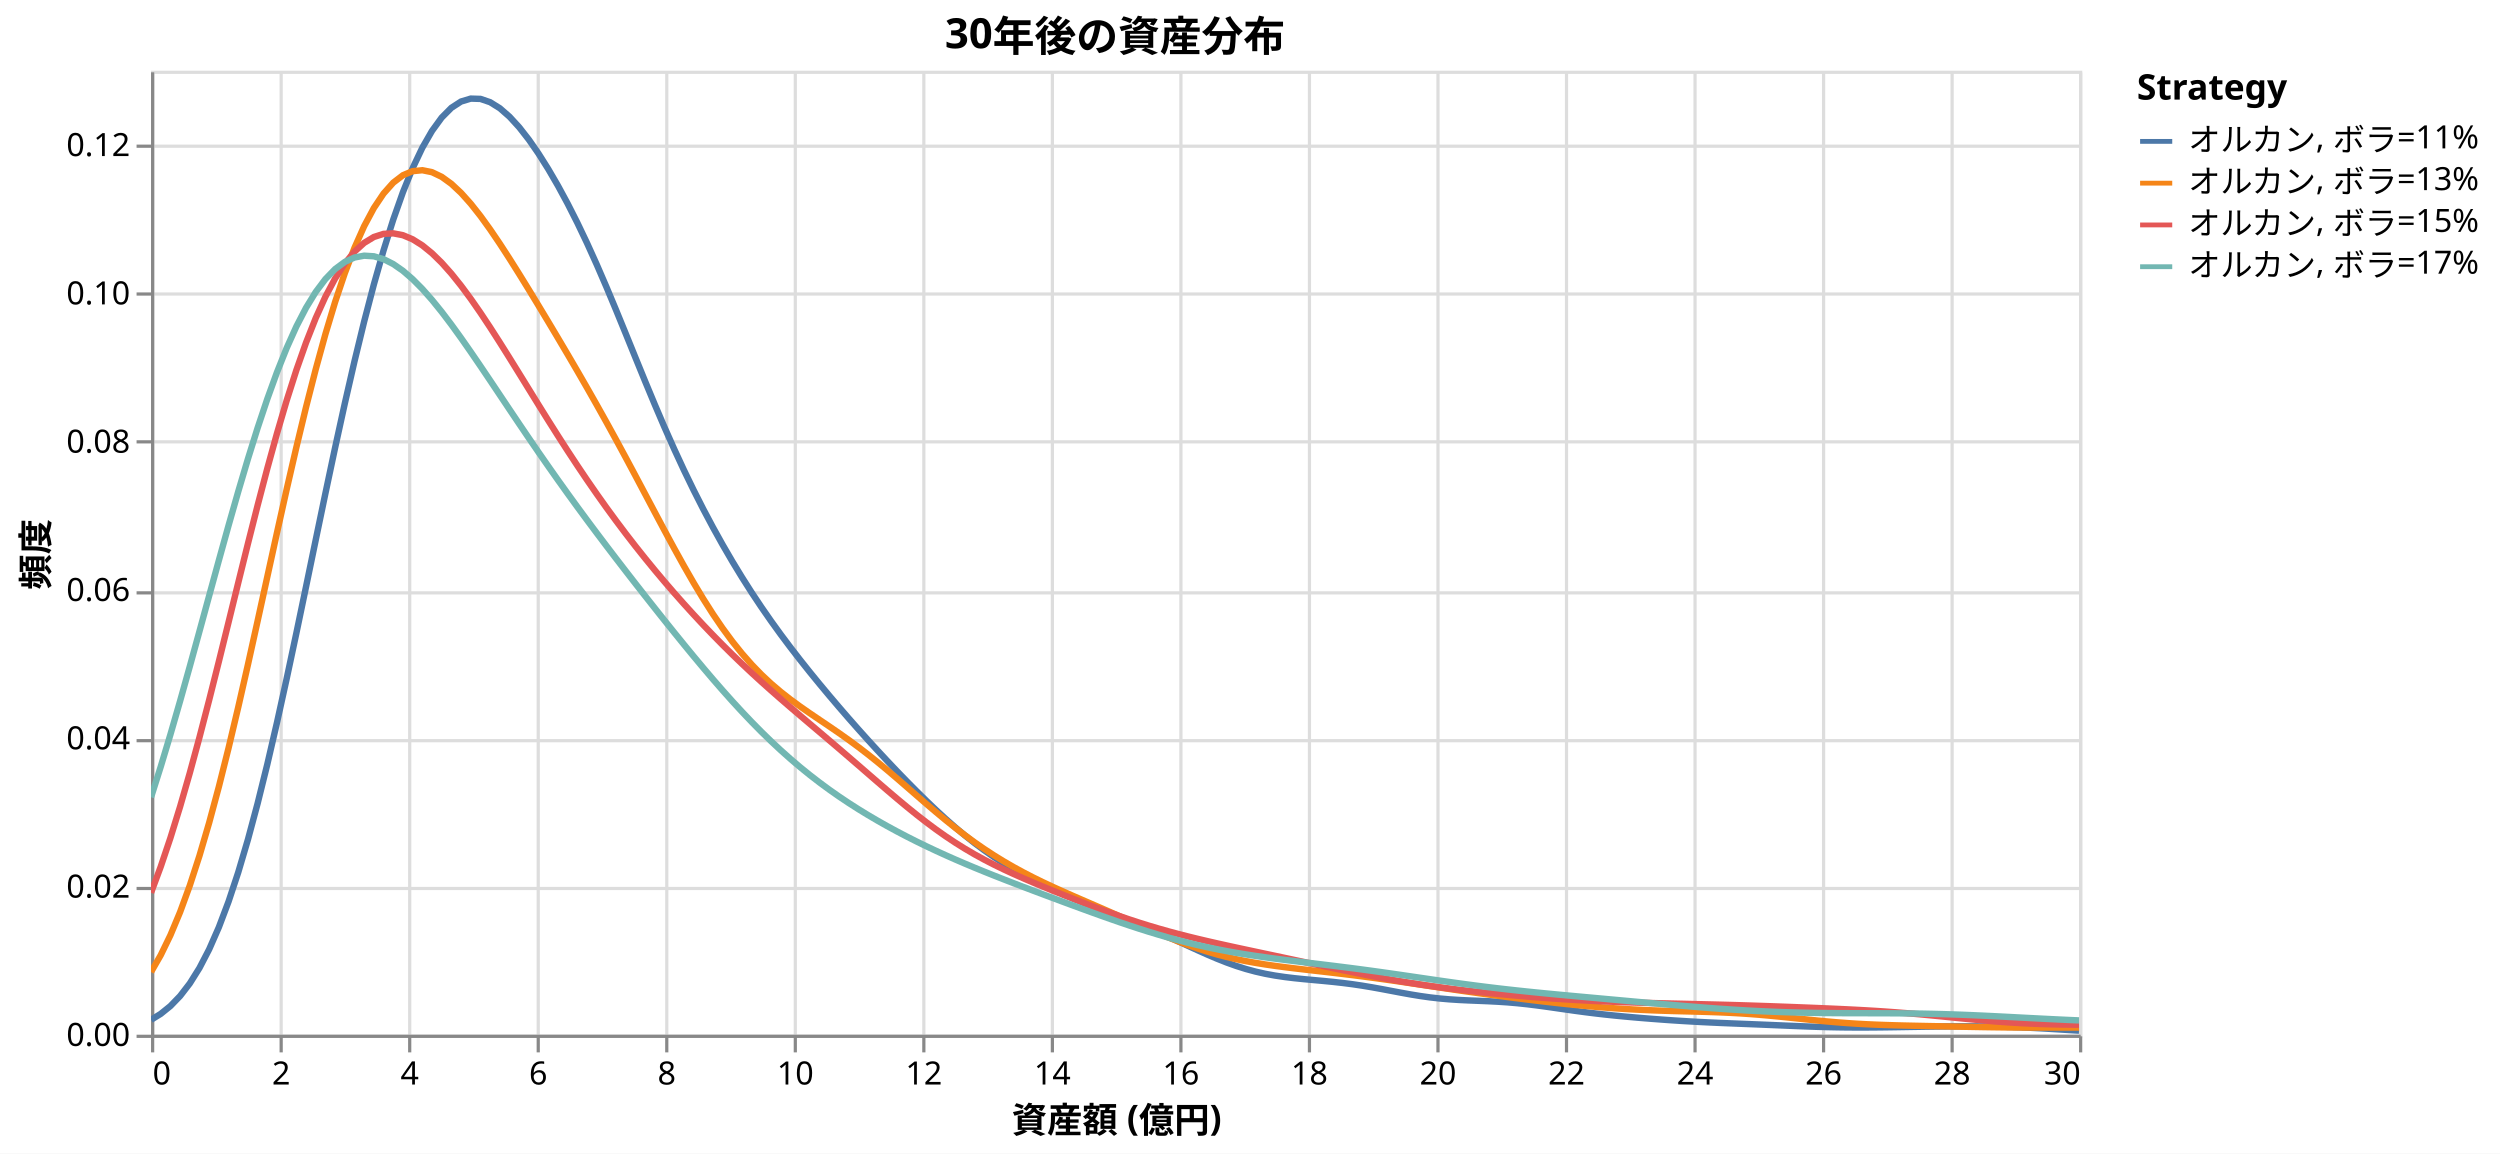
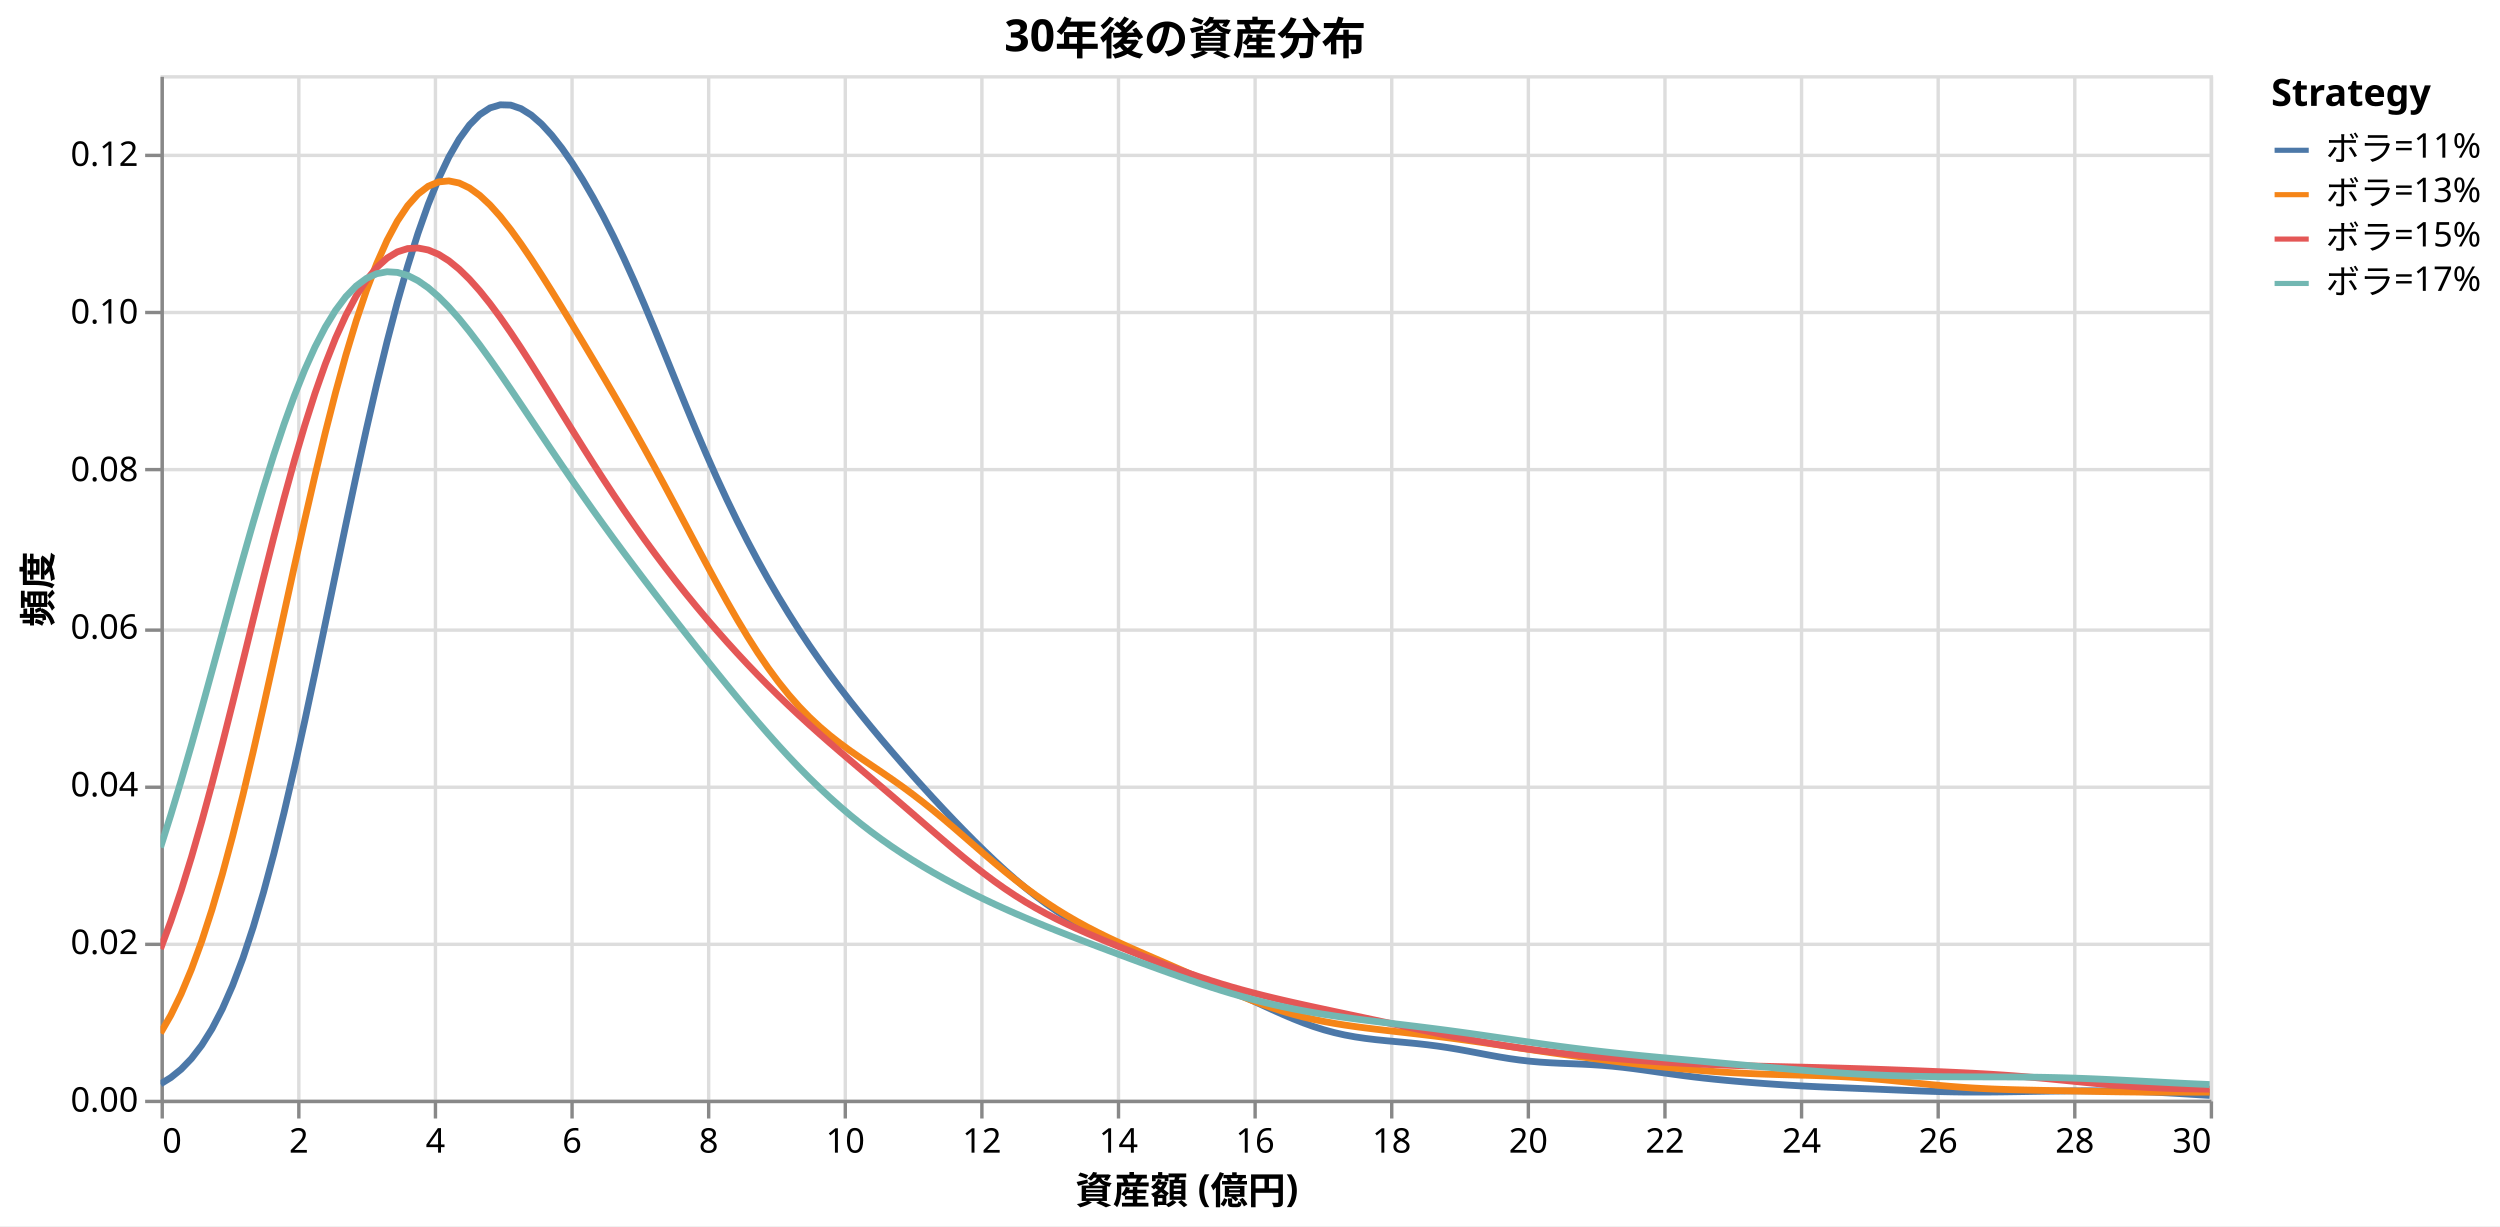
- <svg xmlns="http://www.w3.org/2000/svg" version="1.1" class="marks" width="778" height="359" viewBox="0 0 778 359">
-   <rect width="778" height="359" fill="white" />
+ <svg xmlns="http://www.w3.org/2000/svg" version="1.1" class="marks" width="732" height="359" viewBox="0 0 732 359">
+   <rect width="732" height="359" fill="white" />
  <g fill="none" stroke-miterlimit="10" transform="translate(47,22)">
    <g class="mark-group role-frame root" role="graphics-object" aria-roledescription="group mark container">
      <g transform="translate(0,0)">
        <path class="background" aria-hidden="true" d="M0.5,0.5h600v300h-600Z" stroke="#ddd" />
        <g>
          <g class="mark-group role-axis" aria-hidden="true">
            <g transform="translate(0.5,300.5)">
              <path class="background" aria-hidden="true" d="M0,0h0v0h0Z" pointer-events="none" />
              <g>
                <g class="mark-rule role-axis-grid" pointer-events="none">
                  <line transform="translate(0,-300)" x2="0" y2="300" stroke="#ddd" stroke-width="1" opacity="1" />
                  <line transform="translate(40,-300)" x2="0" y2="300" stroke="#ddd" stroke-width="1" opacity="1" />
                  <line transform="translate(80,-300)" x2="0" y2="300" stroke="#ddd" stroke-width="1" opacity="1" />
                  <line transform="translate(120,-300)" x2="0" y2="300" stroke="#ddd" stroke-width="1" opacity="1" />
                  <line transform="translate(160,-300)" x2="0" y2="300" stroke="#ddd" stroke-width="1" opacity="1" />
                  <line transform="translate(200,-300)" x2="0" y2="300" stroke="#ddd" stroke-width="1" opacity="1" />
                  <line transform="translate(240,-300)" x2="0" y2="300" stroke="#ddd" stroke-width="1" opacity="1" />
                  <line transform="translate(280,-300)" x2="0" y2="300" stroke="#ddd" stroke-width="1" opacity="1" />
                  <line transform="translate(320,-300)" x2="0" y2="300" stroke="#ddd" stroke-width="1" opacity="1" />
                  <line transform="translate(360,-300)" x2="0" y2="300" stroke="#ddd" stroke-width="1" opacity="1" />
                  <line transform="translate(400,-300)" x2="0" y2="300" stroke="#ddd" stroke-width="1" opacity="1" />
                  <line transform="translate(440,-300)" x2="0" y2="300" stroke="#ddd" stroke-width="1" opacity="1" />
                  <line transform="translate(480,-300)" x2="0" y2="300" stroke="#ddd" stroke-width="1" opacity="1" />
                  <line transform="translate(520,-300)" x2="0" y2="300" stroke="#ddd" stroke-width="1" opacity="1" />
                  <line transform="translate(560,-300)" x2="0" y2="300" stroke="#ddd" stroke-width="1" opacity="1" />
                  <line transform="translate(600,-300)" x2="0" y2="300" stroke="#ddd" stroke-width="1" opacity="1" />
                </g>
              </g>
              <path class="foreground" aria-hidden="true" d="" pointer-events="none" display="none" />
            </g>
          </g>
          <g class="mark-group role-axis" aria-hidden="true">
            <g transform="translate(0.5,0.5)">
              <path class="background" aria-hidden="true" d="M0,0h0v0h0Z" pointer-events="none" />
              <g>
                <g class="mark-rule role-axis-grid" pointer-events="none">
                  <line transform="translate(0,300)" x2="600" y2="0" stroke="#ddd" stroke-width="1" opacity="1" />
                  <line transform="translate(0,254)" x2="600" y2="0" stroke="#ddd" stroke-width="1" opacity="1" />
                  <line transform="translate(0,208)" x2="600" y2="0" stroke="#ddd" stroke-width="1" opacity="1" />
                  <line transform="translate(0,162)" x2="600" y2="0" stroke="#ddd" stroke-width="1" opacity="1" />
                  <line transform="translate(0,115)" x2="600" y2="0" stroke="#ddd" stroke-width="1" opacity="1" />
                  <line transform="translate(0,69)" x2="600" y2="0" stroke="#ddd" stroke-width="1" opacity="1" />
                  <line transform="translate(0,23)" x2="600" y2="0" stroke="#ddd" stroke-width="1" opacity="1" />
                </g>
              </g>
              <path class="foreground" aria-hidden="true" d="" pointer-events="none" display="none" />
            </g>
          </g>
          <g class="mark-group role-axis" role="graphics-symbol" aria-roledescription="axis" aria-label="X-axis titled '資産額 (億円)' for a linear scale with values from 0 to 30">
            <g transform="translate(0.5,300.5)">
              <path class="background" aria-hidden="true" d="M0,0h0v0h0Z" pointer-events="none" />
              <g>
                <g class="mark-rule role-axis-tick" pointer-events="none">
                  <line transform="translate(0,0)" x2="0" y2="5" stroke="#888" stroke-width="1" opacity="1" />
                  <line transform="translate(40,0)" x2="0" y2="5" stroke="#888" stroke-width="1" opacity="1" />
                  <line transform="translate(80,0)" x2="0" y2="5" stroke="#888" stroke-width="1" opacity="1" />
                  <line transform="translate(120,0)" x2="0" y2="5" stroke="#888" stroke-width="1" opacity="1" />
                  <line transform="translate(160,0)" x2="0" y2="5" stroke="#888" stroke-width="1" opacity="1" />
                  <line transform="translate(200,0)" x2="0" y2="5" stroke="#888" stroke-width="1" opacity="1" />
                  <line transform="translate(240,0)" x2="0" y2="5" stroke="#888" stroke-width="1" opacity="1" />
                  <line transform="translate(280,0)" x2="0" y2="5" stroke="#888" stroke-width="1" opacity="1" />
                  <line transform="translate(320,0)" x2="0" y2="5" stroke="#888" stroke-width="1" opacity="1" />
                  <line transform="translate(360,0)" x2="0" y2="5" stroke="#888" stroke-width="1" opacity="1" />
                  <line transform="translate(400,0)" x2="0" y2="5" stroke="#888" stroke-width="1" opacity="1" />
                  <line transform="translate(440,0)" x2="0" y2="5" stroke="#888" stroke-width="1" opacity="1" />
                  <line transform="translate(480,0)" x2="0" y2="5" stroke="#888" stroke-width="1" opacity="1" />
                  <line transform="translate(520,0)" x2="0" y2="5" stroke="#888" stroke-width="1" opacity="1" />
                  <line transform="translate(560,0)" x2="0" y2="5" stroke="#888" stroke-width="1" opacity="1" />
                  <line transform="translate(600,0)" x2="0" y2="5" stroke="#888" stroke-width="1" opacity="1" />
                </g>
                <g class="mark-text role-axis-label" pointer-events="none">
                  <text text-anchor="start" transform="translate(0,15)" font-family="sans-serif" font-size="10px" fill="#000" opacity="1">0</text>
                  <text text-anchor="middle" transform="translate(40,15)" font-family="sans-serif" font-size="10px" fill="#000" opacity="1">2</text>
                  <text text-anchor="middle" transform="translate(80,15)" font-family="sans-serif" font-size="10px" fill="#000" opacity="1">4</text>
                  <text text-anchor="middle" transform="translate(120,15)" font-family="sans-serif" font-size="10px" fill="#000" opacity="1">6</text>
                  <text text-anchor="middle" transform="translate(160,15)" font-family="sans-serif" font-size="10px" fill="#000" opacity="1">8</text>
                  <text text-anchor="middle" transform="translate(200,15)" font-family="sans-serif" font-size="10px" fill="#000" opacity="1">10</text>
                  <text text-anchor="middle" transform="translate(240,15)" font-family="sans-serif" font-size="10px" fill="#000" opacity="1">12</text>
                  <text text-anchor="middle" transform="translate(280,15)" font-family="sans-serif" font-size="10px" fill="#000" opacity="1">14</text>
                  <text text-anchor="middle" transform="translate(320,15)" font-family="sans-serif" font-size="10px" fill="#000" opacity="1">16</text>
                  <text text-anchor="middle" transform="translate(360,15)" font-family="sans-serif" font-size="10px" fill="#000" opacity="1">18</text>
                  <text text-anchor="middle" transform="translate(400,15)" font-family="sans-serif" font-size="10px" fill="#000" opacity="1">20</text>
                  <text text-anchor="middle" transform="translate(440,15)" font-family="sans-serif" font-size="10px" fill="#000" opacity="1">22</text>
                  <text text-anchor="middle" transform="translate(480,15)" font-family="sans-serif" font-size="10px" fill="#000" opacity="1">24</text>
                  <text text-anchor="middle" transform="translate(520,15)" font-family="sans-serif" font-size="10px" fill="#000" opacity="1">26</text>
                  <text text-anchor="middle" transform="translate(560,15)" font-family="sans-serif" font-size="10px" fill="#000" opacity="1">28</text>
                  <text text-anchor="end" transform="translate(600,15)" font-family="sans-serif" font-size="10px" fill="#000" opacity="1">30</text>
                </g>
                <g class="mark-rule role-axis-domain" pointer-events="none">
                  <line transform="translate(0,0)" x2="600" y2="0" stroke="#888" stroke-width="1" opacity="1" />
                </g>
                <g class="mark-text role-axis-title" pointer-events="none">
                  <text text-anchor="middle" transform="translate(300,30)" font-family="sans-serif" font-size="11px" font-weight="bold" fill="#000" opacity="1">資産額 (億円)</text>
                </g>
              </g>
              <path class="foreground" aria-hidden="true" d="" pointer-events="none" display="none" />
            </g>
          </g>
          <g class="mark-group role-axis" role="graphics-symbol" aria-roledescription="axis" aria-label="Y-axis titled '頻度' for a linear scale with values from 0.00 to 0.13">
            <g transform="translate(0.5,0.5)">
              <path class="background" aria-hidden="true" d="M0,0h0v0h0Z" pointer-events="none" />
              <g>
                <g class="mark-rule role-axis-tick" pointer-events="none">
                  <line transform="translate(0,300)" x2="-5" y2="0" stroke="#888" stroke-width="1" opacity="1" />
                  <line transform="translate(0,254)" x2="-5" y2="0" stroke="#888" stroke-width="1" opacity="1" />
                  <line transform="translate(0,208)" x2="-5" y2="0" stroke="#888" stroke-width="1" opacity="1" />
                  <line transform="translate(0,162)" x2="-5" y2="0" stroke="#888" stroke-width="1" opacity="1" />
                  <line transform="translate(0,115)" x2="-5" y2="0" stroke="#888" stroke-width="1" opacity="1" />
                  <line transform="translate(0,69)" x2="-5" y2="0" stroke="#888" stroke-width="1" opacity="1" />
                  <line transform="translate(0,23)" x2="-5" y2="0" stroke="#888" stroke-width="1" opacity="1" />
                </g>
                <g class="mark-text role-axis-label" pointer-events="none">
                  <text text-anchor="end" transform="translate(-7,303)" font-family="sans-serif" font-size="10px" fill="#000" opacity="1">0.00</text>
                  <text text-anchor="end" transform="translate(-7,256.8462)" font-family="sans-serif" font-size="10px" fill="#000" opacity="1">0.02</text>
                  <text text-anchor="end" transform="translate(-7,210.6923)" font-family="sans-serif" font-size="10px" fill="#000" opacity="1">0.04</text>
                  <text text-anchor="end" transform="translate(-7,164.5385)" font-family="sans-serif" font-size="10px" fill="#000" opacity="1">0.06</text>
                  <text text-anchor="end" transform="translate(-7,118.3846)" font-family="sans-serif" font-size="10px" fill="#000" opacity="1">0.08</text>
                  <text text-anchor="end" transform="translate(-7,72.23077)" font-family="sans-serif" font-size="10px" fill="#000" opacity="1">0.10</text>
                  <text text-anchor="end" transform="translate(-7,26.07692)" font-family="sans-serif" font-size="10px" fill="#000" opacity="1">0.12</text>
                </g>
                <g class="mark-rule role-axis-domain" pointer-events="none">
                  <line transform="translate(0,300)" x2="0" y2="-300" stroke="#888" stroke-width="1" opacity="1" />
                </g>
                <g class="mark-text role-axis-title" pointer-events="none">
                  <text text-anchor="middle" transform="translate(-30.46289,150) rotate(-90) translate(0,-2)" font-family="sans-serif" font-size="11px" font-weight="bold" fill="#000" opacity="1">頻度</text>
                </g>
              </g>
              <path class="foreground" aria-hidden="true" d="" pointer-events="none" display="none" />
            </g>
          </g>
          <g class="mark-group role-scope pathgroup" role="graphics-object" aria-roledescription="group mark container">
            <g transform="translate(0,0)">
              <path class="background" aria-hidden="true" d="M0,0h600v300h-600Z" />
              <g>
                <g class="mark-line role-mark marks" clip-path="url(#clip206)" role="graphics-object" aria-roledescription="line mark container">
-                   <path aria-label="資産額 (億円): 0; 頻度: 0.00200344396214; Strategy: オルカン, ボラ=11%" role="graphics-symbol" aria-roledescription="line mark" d="M0,295.377L3.015,293.517L6.03,291.083L9.045,287.965L12.06,284.051L15.075,279.237L18.09,273.43L21.106,266.559L24.121,258.58L27.136,249.48L30.151,239.282L33.166,228.046L36.181,215.864L39.196,202.864L42.211,189.197L45.226,175.037L48.241,160.573L51.256,146.002L54.271,131.518L57.286,117.313L60.302,103.564L63.317,90.426L66.332,78.037L69.347,66.505L72.362,55.916L75.377,46.334L78.392,37.801L81.407,30.347L84.422,23.99L87.437,18.74L90.452,14.596L93.467,11.554L96.482,9.595L99.497,8.686L102.513,8.778L105.528,9.805L108.543,11.683L111.558,14.317L114.573,17.61L117.588,21.471L120.603,25.822L123.618,30.608L126.633,35.795L129.648,41.366L132.663,47.316L135.678,53.636L138.693,60.305L141.709,67.282L144.724,74.501L147.739,81.874L150.754,89.304L153.769,96.689L156.784,103.939L159.799,110.983L162.814,117.772L165.829,124.28L168.844,130.503L171.859,136.446L174.874,142.121L177.889,147.544L180.905,152.727L183.92,157.681L186.935,162.417L189.95,166.949L192.965,171.29L195.98,175.462L198.995,179.483L202.01,183.377L205.025,187.162L208.04,190.857L211.055,194.474L214.07,198.021L217.085,201.505L220.101,204.926L223.116,208.288L226.131,211.588L229.146,214.828L232.161,218.006L235.176,221.119L238.191,224.162L241.206,227.129L244.221,230.007L247.236,232.784L250.251,235.446L253.266,237.978L256.281,240.37L259.296,242.615L262.312,244.712L265.327,246.666L268.342,248.486L271.357,250.186L274.372,251.78L277.387,253.285L280.402,254.712L283.417,256.072L286.432,257.375L289.447,258.628L292.462,259.84L295.477,261.021L298.492,262.183L301.508,263.341L304.523,264.51L307.538,265.706L310.553,266.942L313.568,268.224L316.583,269.552L319.598,270.918L322.613,272.304L325.628,273.686L328.643,275.035L331.658,276.32L334.673,277.515L337.688,278.595L340.704,279.546L343.719,280.36L346.734,281.039L349.749,281.594L352.764,282.043L355.779,282.408L358.794,282.715L361.809,282.993L364.824,283.268L367.839,283.563L370.854,283.899L373.869,284.287L376.884,284.734L379.899,285.236L382.915,285.782L385.93,286.352L388.945,286.922L391.96,287.466L394.975,287.96L397.99,288.384L401.005,288.728L404.02,288.992L407.035,289.187L410.05,289.332L413.065,289.453L416.08,289.578L419.095,289.731L422.111,289.931L425.126,290.19L428.141,290.507L431.156,290.877L434.171,291.285L437.186,291.716L440.201,292.152L443.216,292.577L446.231,292.982L449.246,293.358L452.261,293.705L455.276,294.023L458.291,294.316L461.307,294.589L464.322,294.844L467.337,295.084L470.352,295.309L473.367,295.521L476.382,295.716L479.397,295.895L482.412,296.058L485.427,296.205L488.442,296.34L491.457,296.466L494.472,296.586L497.487,296.706L500.503,296.827L503.518,296.951L506.533,297.078L509.548,297.206L512.563,297.33L515.578,297.446L518.593,297.55L521.608,297.636L524.623,297.7L527.638,297.743L530.653,297.762L533.668,297.76L536.683,297.739L539.698,297.704L542.714,297.659L545.729,297.609L548.744,297.557L551.759,297.508L554.774,297.465L557.789,297.43L560.804,297.406L563.819,297.394L566.834,297.398L569.849,297.418L572.864,297.458L575.879,297.52L578.894,297.605L581.91,297.716L584.925,297.85L587.94,298.006L590.955,298.181L593.97,298.366L596.985,298.556L600,298.74" stroke="#4c78a8" stroke-width="2" />
+                   <path aria-label="資産額 (億円): 0; 頻度: 0.00200344396214; Strategy: ボラ=11%" role="graphics-symbol" aria-roledescription="line mark" d="M0,295.377L3.015,293.517L6.03,291.083L9.045,287.965L12.06,284.051L15.075,279.237L18.09,273.43L21.106,266.559L24.121,258.58L27.136,249.48L30.151,239.282L33.166,228.046L36.181,215.864L39.196,202.864L42.211,189.197L45.226,175.037L48.241,160.573L51.256,146.002L54.271,131.518L57.286,117.313L60.302,103.564L63.317,90.426L66.332,78.037L69.347,66.505L72.362,55.916L75.377,46.334L78.392,37.801L81.407,30.347L84.422,23.99L87.437,18.74L90.452,14.596L93.467,11.554L96.482,9.595L99.497,8.686L102.513,8.778L105.528,9.805L108.543,11.683L111.558,14.317L114.573,17.61L117.588,21.471L120.603,25.822L123.618,30.608L126.633,35.795L129.648,41.366L132.663,47.316L135.678,53.636L138.693,60.305L141.709,67.282L144.724,74.501L147.739,81.874L150.754,89.304L153.769,96.689L156.784,103.939L159.799,110.983L162.814,117.772L165.829,124.28L168.844,130.503L171.859,136.446L174.874,142.121L177.889,147.544L180.905,152.727L183.92,157.681L186.935,162.417L189.95,166.949L192.965,171.29L195.98,175.462L198.995,179.483L202.01,183.377L205.025,187.162L208.04,190.857L211.055,194.474L214.07,198.021L217.085,201.505L220.101,204.926L223.116,208.288L226.131,211.588L229.146,214.828L232.161,218.006L235.176,221.119L238.191,224.162L241.206,227.129L244.221,230.007L247.236,232.784L250.251,235.446L253.266,237.978L256.281,240.37L259.296,242.615L262.312,244.712L265.327,246.666L268.342,248.486L271.357,250.186L274.372,251.78L277.387,253.285L280.402,254.712L283.417,256.072L286.432,257.375L289.447,258.628L292.462,259.84L295.477,261.021L298.492,262.183L301.508,263.341L304.523,264.51L307.538,265.706L310.553,266.942L313.568,268.224L316.583,269.552L319.598,270.918L322.613,272.304L325.628,273.686L328.643,275.035L331.658,276.32L334.673,277.515L337.688,278.595L340.704,279.546L343.719,280.36L346.734,281.039L349.749,281.594L352.764,282.043L355.779,282.408L358.794,282.715L361.809,282.993L364.824,283.268L367.839,283.563L370.854,283.899L373.869,284.287L376.884,284.734L379.899,285.236L382.915,285.782L385.93,286.352L388.945,286.922L391.96,287.466L394.975,287.96L397.99,288.384L401.005,288.728L404.02,288.992L407.035,289.187L410.05,289.332L413.065,289.453L416.08,289.578L419.095,289.731L422.111,289.931L425.126,290.19L428.141,290.507L431.156,290.877L434.171,291.285L437.186,291.716L440.201,292.152L443.216,292.577L446.231,292.982L449.246,293.358L452.261,293.705L455.276,294.023L458.291,294.316L461.307,294.589L464.322,294.844L467.337,295.084L470.352,295.309L473.367,295.521L476.382,295.716L479.397,295.895L482.412,296.058L485.427,296.205L488.442,296.34L491.457,296.466L494.472,296.586L497.487,296.706L500.503,296.827L503.518,296.951L506.533,297.078L509.548,297.206L512.563,297.33L515.578,297.446L518.593,297.55L521.608,297.636L524.623,297.7L527.638,297.743L530.653,297.762L533.668,297.76L536.683,297.739L539.698,297.704L542.714,297.659L545.729,297.609L548.744,297.557L551.759,297.508L554.774,297.465L557.789,297.43L560.804,297.406L563.819,297.394L566.834,297.398L569.849,297.418L572.864,297.458L575.879,297.52L578.894,297.605L581.91,297.716L584.925,297.85L587.94,298.006L590.955,298.181L593.97,298.366L596.985,298.556L600,298.74" stroke="#4c78a8" stroke-width="2" />
                </g>
              </g>
              <path class="foreground" aria-hidden="true" d="" display="none" />
            </g>
            <g transform="translate(0,0)">
              <path class="background" aria-hidden="true" d="M0,0h600v300h-600Z" />
              <g>
                <g class="mark-line role-mark marks" clip-path="url(#clip207)" role="graphics-object" aria-roledescription="line mark container">
-                   <path aria-label="資産額 (億円): 0; 頻度: 0.0084528513838; Strategy: オルカン, ボラ=13%" role="graphics-symbol" aria-roledescription="line mark" d="M0,280.493L3.015,275.247L6.03,269.044L9.045,261.832L12.06,253.585L15.075,244.306L18.09,234.031L21.106,222.831L24.121,210.809L27.136,198.098L30.151,184.857L33.166,171.264L36.181,157.51L39.196,143.79L42.211,130.295L45.226,117.209L48.241,104.698L51.256,92.91L54.271,81.969L57.286,71.978L60.302,63.014L63.317,55.133L66.332,48.368L69.347,42.735L72.362,38.233L75.377,34.845L78.392,32.537L81.407,31.265L84.422,30.971L87.437,31.585L90.452,33.026L93.467,35.206L96.482,38.029L99.497,41.398L102.513,45.216L105.528,49.392L108.543,53.841L111.558,58.491L114.573,63.284L117.588,68.174L120.603,73.13L123.618,78.136L126.633,83.187L129.648,88.285L132.663,93.441L135.678,98.666L138.693,103.972L141.709,109.367L144.724,114.853L147.739,120.425L150.754,126.065L153.769,131.748L156.784,137.44L159.799,143.098L162.814,148.671L165.829,154.109L168.844,159.359L171.859,164.373L174.874,169.111L177.889,173.538L180.905,177.636L183.92,181.395L186.935,184.82L189.95,187.927L192.965,190.744L195.98,193.31L198.995,195.669L202.01,197.87L205.025,199.966L208.04,202.008L211.055,204.043L214.07,206.111L217.085,208.244L220.101,210.464L223.116,212.782L226.131,215.195L229.146,217.695L232.161,220.263L235.176,222.873L238.191,225.498L241.206,228.109L244.221,230.678L247.236,233.181L250.251,235.598L253.266,237.914L256.281,240.118L259.296,242.205L262.312,244.176L265.327,246.031L268.342,247.778L271.357,249.424L274.372,250.982L277.387,252.462L280.402,253.879L283.417,255.247L286.432,256.582L289.447,257.897L292.462,259.204L295.477,260.514L298.492,261.833L301.508,263.162L304.523,264.499L307.538,265.836L310.553,267.164L313.568,268.468L316.583,269.733L319.598,270.943L322.613,272.085L325.628,273.146L328.643,274.119L331.658,275L334.673,275.788L337.688,276.487L340.704,277.105L343.719,277.651L346.734,278.137L349.749,278.574L352.764,278.973L355.779,279.345L358.794,279.701L361.809,280.047L364.824,280.392L367.839,280.74L370.854,281.097L373.869,281.466L376.884,281.849L379.899,282.246L382.915,282.659L385.93,283.085L388.945,283.522L391.96,283.968L394.975,284.419L397.99,284.871L401.005,285.321L404.02,285.767L407.035,286.207L410.05,286.638L413.065,287.061L416.08,287.475L419.095,287.881L422.111,288.278L425.126,288.665L428.141,289.043L431.156,289.41L434.171,289.764L437.186,290.105L440.201,290.43L443.216,290.738L446.231,291.027L449.246,291.296L452.261,291.544L455.276,291.768L458.291,291.968L461.307,292.144L464.322,292.295L467.337,292.423L470.352,292.531L473.367,292.622L476.382,292.703L479.397,292.779L482.412,292.859L485.427,292.95L488.442,293.06L491.457,293.196L494.472,293.363L497.487,293.564L500.503,293.798L503.518,294.062L506.533,294.351L509.548,294.658L512.563,294.974L515.578,295.288L518.593,295.592L521.608,295.878L524.623,296.137L527.638,296.367L530.653,296.565L533.668,296.731L536.683,296.868L539.698,296.98L542.714,297.072L545.729,297.15L548.744,297.217L551.759,297.28L554.774,297.34L557.789,297.399L560.804,297.459L563.819,297.517L566.834,297.574L569.849,297.628L572.864,297.676L575.879,297.716L578.894,297.749L581.91,297.772L584.925,297.787L587.94,297.794L590.955,297.794L593.97,297.789L596.985,297.782L600,297.775" stroke="#f58518" stroke-width="2" />
+                   <path aria-label="資産額 (億円): 0; 頻度: 0.0084528513838; Strategy: ボラ=13%" role="graphics-symbol" aria-roledescription="line mark" d="M0,280.493L3.015,275.247L6.03,269.044L9.045,261.832L12.06,253.585L15.075,244.306L18.09,234.031L21.106,222.831L24.121,210.809L27.136,198.098L30.151,184.857L33.166,171.264L36.181,157.51L39.196,143.79L42.211,130.295L45.226,117.209L48.241,104.698L51.256,92.91L54.271,81.969L57.286,71.978L60.302,63.014L63.317,55.133L66.332,48.368L69.347,42.735L72.362,38.233L75.377,34.845L78.392,32.537L81.407,31.265L84.422,30.971L87.437,31.585L90.452,33.026L93.467,35.206L96.482,38.029L99.497,41.398L102.513,45.216L105.528,49.392L108.543,53.841L111.558,58.491L114.573,63.284L117.588,68.174L120.603,73.13L123.618,78.136L126.633,83.187L129.648,88.285L132.663,93.441L135.678,98.666L138.693,103.972L141.709,109.367L144.724,114.853L147.739,120.425L150.754,126.065L153.769,131.748L156.784,137.44L159.799,143.098L162.814,148.671L165.829,154.109L168.844,159.359L171.859,164.373L174.874,169.111L177.889,173.538L180.905,177.636L183.92,181.395L186.935,184.82L189.95,187.927L192.965,190.744L195.98,193.31L198.995,195.669L202.01,197.87L205.025,199.966L208.04,202.008L211.055,204.043L214.07,206.111L217.085,208.244L220.101,210.464L223.116,212.782L226.131,215.195L229.146,217.695L232.161,220.263L235.176,222.873L238.191,225.498L241.206,228.109L244.221,230.678L247.236,233.181L250.251,235.598L253.266,237.914L256.281,240.118L259.296,242.205L262.312,244.176L265.327,246.031L268.342,247.778L271.357,249.424L274.372,250.982L277.387,252.462L280.402,253.879L283.417,255.247L286.432,256.582L289.447,257.897L292.462,259.204L295.477,260.514L298.492,261.833L301.508,263.162L304.523,264.499L307.538,265.836L310.553,267.164L313.568,268.468L316.583,269.733L319.598,270.943L322.613,272.085L325.628,273.146L328.643,274.119L331.658,275L334.673,275.788L337.688,276.487L340.704,277.105L343.719,277.651L346.734,278.137L349.749,278.574L352.764,278.973L355.779,279.345L358.794,279.701L361.809,280.047L364.824,280.392L367.839,280.74L370.854,281.097L373.869,281.466L376.884,281.849L379.899,282.246L382.915,282.659L385.93,283.085L388.945,283.522L391.96,283.968L394.975,284.419L397.99,284.871L401.005,285.321L404.02,285.767L407.035,286.207L410.05,286.638L413.065,287.061L416.08,287.475L419.095,287.881L422.111,288.278L425.126,288.665L428.141,289.043L431.156,289.41L434.171,289.764L437.186,290.105L440.201,290.43L443.216,290.738L446.231,291.027L449.246,291.296L452.261,291.544L455.276,291.768L458.291,291.968L461.307,292.144L464.322,292.295L467.337,292.423L470.352,292.531L473.367,292.622L476.382,292.703L479.397,292.779L482.412,292.859L485.427,292.95L488.442,293.06L491.457,293.196L494.472,293.363L497.487,293.564L500.503,293.798L503.518,294.062L506.533,294.351L509.548,294.658L512.563,294.974L515.578,295.288L518.593,295.592L521.608,295.878L524.623,296.137L527.638,296.367L530.653,296.565L533.668,296.731L536.683,296.868L539.698,296.98L542.714,297.072L545.729,297.15L548.744,297.217L551.759,297.28L554.774,297.34L557.789,297.399L560.804,297.459L563.819,297.517L566.834,297.574L569.849,297.628L572.864,297.676L575.879,297.716L578.894,297.749L581.91,297.772L584.925,297.787L587.94,297.794L590.955,297.794L593.97,297.789L596.985,297.782L600,297.775" stroke="#f58518" stroke-width="2" />
                </g>
              </g>
              <path class="foreground" aria-hidden="true" d="" display="none" />
            </g>
            <g transform="translate(0,0)">
              <path class="background" aria-hidden="true" d="M0,0h600v300h-600Z" />
              <g>
                <g class="mark-line role-mark marks" clip-path="url(#clip208)" role="graphics-object" aria-roledescription="line mark container">
-                   <path aria-label="資産額 (億円): 0; 頻度: 0.019140479117; Strategy: オルカン, ボラ=15%" role="graphics-symbol" aria-roledescription="line mark" d="M0,255.83L3.015,247.717L6.03,238.766L9.045,229.022L12.06,218.554L15.075,207.456L18.09,195.846L21.106,183.859L24.121,171.649L27.136,159.375L30.151,147.202L33.166,135.293L36.181,123.804L39.196,112.876L42.211,102.635L45.226,93.188L48.241,84.617L51.256,76.984L54.271,70.329L57.286,64.669L60.302,60.004L63.317,56.317L66.332,53.58L69.347,51.75L72.362,50.781L75.377,50.616L78.392,51.198L81.407,52.466L84.422,54.358L87.437,56.811L90.452,59.762L93.467,63.15L96.482,66.915L99.497,70.995L102.513,75.335L105.528,79.879L108.543,84.577L111.558,89.38L114.573,94.244L117.588,99.13L120.603,104.005L123.618,108.838L126.633,113.606L129.648,118.29L132.663,122.875L135.678,127.35L138.693,131.71L141.709,135.952L144.724,140.075L147.739,144.082L150.754,147.976L153.769,151.763L156.784,155.448L159.799,159.035L162.814,162.529L165.829,165.933L168.844,169.252L171.859,172.486L174.874,175.636L177.889,178.704L180.905,181.69L183.92,184.597L186.935,187.429L189.95,190.19L192.965,192.888L195.98,195.533L198.995,198.137L202.01,200.711L205.025,203.269L208.04,205.823L211.055,208.383L214.07,210.957L217.085,213.547L220.101,216.152L223.116,218.767L226.131,221.38L229.146,223.977L232.161,226.541L235.176,229.052L238.191,231.491L241.206,233.84L244.221,236.085L247.236,238.215L250.251,240.222L253.266,242.107L256.281,243.872L259.296,245.525L262.312,247.079L265.327,248.546L268.342,249.941L271.357,251.279L274.372,252.573L277.387,253.834L280.402,255.07L283.417,256.287L286.432,257.485L289.447,258.665L292.462,259.823L295.477,260.955L298.492,262.057L301.508,263.123L304.523,264.15L307.538,265.134L310.553,266.073L313.568,266.967L316.583,267.818L319.598,268.628L322.613,269.401L325.628,270.141L328.643,270.853L331.658,271.542L334.673,272.213L337.688,272.871L340.704,273.519L343.719,274.161L346.734,274.801L349.749,275.44L352.764,276.08L355.779,276.722L358.794,277.366L361.809,278.01L364.824,278.654L367.839,279.293L370.854,279.927L373.869,280.55L376.884,281.16L379.899,281.754L382.915,282.327L385.93,282.877L388.945,283.401L391.96,283.9L394.975,284.371L397.99,284.815L401.005,285.234L404.02,285.628L407.035,286L410.05,286.352L413.065,286.685L416.08,287.002L419.095,287.303L422.111,287.59L425.126,287.863L428.141,288.122L431.156,288.366L434.171,288.596L437.186,288.81L440.201,289.008L443.216,289.191L446.231,289.357L449.246,289.509L452.261,289.645L455.276,289.768L458.291,289.879L461.307,289.979L464.322,290.069L467.337,290.151L470.352,290.228L473.367,290.3L476.382,290.37L479.397,290.44L482.412,290.51L485.427,290.583L488.442,290.659L491.457,290.74L494.472,290.827L497.487,290.919L500.503,291.018L503.518,291.121L506.533,291.229L509.548,291.341L512.563,291.456L515.578,291.574L518.593,291.697L521.608,291.823L524.623,291.956L527.638,292.096L530.653,292.247L533.668,292.411L536.683,292.591L539.698,292.79L542.714,293.008L545.729,293.246L548.744,293.503L551.759,293.778L554.774,294.067L557.789,294.365L560.804,294.666L563.819,294.966L566.834,295.256L569.849,295.533L572.864,295.789L575.879,296.021L578.894,296.226L581.91,296.402L584.925,296.549L587.94,296.666L590.955,296.757L593.97,296.824L596.985,296.871L600,296.9" stroke="#e45756" stroke-width="2" />
+                   <path aria-label="資産額 (億円): 0; 頻度: 0.019140479117; Strategy: ボラ=15%" role="graphics-symbol" aria-roledescription="line mark" d="M0,255.83L3.015,247.717L6.03,238.766L9.045,229.022L12.06,218.554L15.075,207.456L18.09,195.846L21.106,183.859L24.121,171.649L27.136,159.375L30.151,147.202L33.166,135.293L36.181,123.804L39.196,112.876L42.211,102.635L45.226,93.188L48.241,84.617L51.256,76.984L54.271,70.329L57.286,64.669L60.302,60.004L63.317,56.317L66.332,53.58L69.347,51.75L72.362,50.781L75.377,50.616L78.392,51.198L81.407,52.466L84.422,54.358L87.437,56.811L90.452,59.762L93.467,63.15L96.482,66.915L99.497,70.995L102.513,75.335L105.528,79.879L108.543,84.577L111.558,89.38L114.573,94.244L117.588,99.13L120.603,104.005L123.618,108.838L126.633,113.606L129.648,118.29L132.663,122.875L135.678,127.35L138.693,131.71L141.709,135.952L144.724,140.075L147.739,144.082L150.754,147.976L153.769,151.763L156.784,155.448L159.799,159.035L162.814,162.529L165.829,165.933L168.844,169.252L171.859,172.486L174.874,175.636L177.889,178.704L180.905,181.69L183.92,184.597L186.935,187.429L189.95,190.19L192.965,192.888L195.98,195.533L198.995,198.137L202.01,200.711L205.025,203.269L208.04,205.823L211.055,208.383L214.07,210.957L217.085,213.547L220.101,216.152L223.116,218.767L226.131,221.38L229.146,223.977L232.161,226.541L235.176,229.052L238.191,231.491L241.206,233.84L244.221,236.085L247.236,238.215L250.251,240.222L253.266,242.107L256.281,243.872L259.296,245.525L262.312,247.079L265.327,248.546L268.342,249.941L271.357,251.279L274.372,252.573L277.387,253.834L280.402,255.07L283.417,256.287L286.432,257.485L289.447,258.665L292.462,259.823L295.477,260.955L298.492,262.057L301.508,263.123L304.523,264.15L307.538,265.134L310.553,266.073L313.568,266.967L316.583,267.818L319.598,268.628L322.613,269.401L325.628,270.141L328.643,270.853L331.658,271.542L334.673,272.213L337.688,272.871L340.704,273.519L343.719,274.161L346.734,274.801L349.749,275.44L352.764,276.08L355.779,276.722L358.794,277.366L361.809,278.01L364.824,278.654L367.839,279.293L370.854,279.927L373.869,280.55L376.884,281.16L379.899,281.754L382.915,282.327L385.93,282.877L388.945,283.401L391.96,283.9L394.975,284.371L397.99,284.815L401.005,285.234L404.02,285.628L407.035,286L410.05,286.352L413.065,286.685L416.08,287.002L419.095,287.303L422.111,287.59L425.126,287.863L428.141,288.122L431.156,288.366L434.171,288.596L437.186,288.81L440.201,289.008L443.216,289.191L446.231,289.357L449.246,289.509L452.261,289.645L455.276,289.768L458.291,289.879L461.307,289.979L464.322,290.069L467.337,290.151L470.352,290.228L473.367,290.3L476.382,290.37L479.397,290.44L482.412,290.51L485.427,290.583L488.442,290.659L491.457,290.74L494.472,290.827L497.487,290.919L500.503,291.018L503.518,291.121L506.533,291.229L509.548,291.341L512.563,291.456L515.578,291.574L518.593,291.697L521.608,291.823L524.623,291.956L527.638,292.096L530.653,292.247L533.668,292.411L536.683,292.591L539.698,292.79L542.714,293.008L545.729,293.246L548.744,293.503L551.759,293.778L554.774,294.067L557.789,294.365L560.804,294.666L563.819,294.966L566.834,295.256L569.849,295.533L572.864,295.789L575.879,296.021L578.894,296.226L581.91,296.402L584.925,296.549L587.94,296.666L590.955,296.757L593.97,296.824L596.985,296.871L600,296.9" stroke="#e45756" stroke-width="2" />
                </g>
              </g>
              <path class="foreground" aria-hidden="true" d="" display="none" />
            </g>
            <g transform="translate(0,0)">
              <path class="background" aria-hidden="true" d="M0,0h600v300h-600Z" />
              <g>
                <g class="mark-line role-mark marks" clip-path="url(#clip209)" role="graphics-object" aria-roledescription="line mark container">
-                   <path aria-label="資産額 (億円): 0; 頻度: 0.03201885959; Strategy: オルカン, ボラ=17%" role="graphics-symbol" aria-roledescription="line mark" d="M0,226.11L3.015,216.6L6.03,206.586L9.045,196.156L12.06,185.408L15.075,174.452L18.09,163.407L21.106,152.397L24.121,141.548L27.136,130.986L30.151,120.828L33.166,111.188L36.181,102.166L39.196,93.849L42.211,86.312L45.226,79.611L48.241,73.786L51.256,68.863L54.271,64.85L57.286,61.74L60.302,59.513L63.317,58.137L66.332,57.569L69.347,57.758L72.362,58.647L75.377,60.173L78.392,62.27L81.407,64.872L84.422,67.912L87.437,71.325L90.452,75.047L93.467,79.021L96.482,83.19L99.497,87.506L102.513,91.923L105.528,96.402L108.543,100.911L111.558,105.42L114.573,109.909L117.588,114.359L120.603,118.758L123.618,123.098L126.633,127.375L129.648,131.588L132.663,135.739L135.678,139.832L138.693,143.871L141.709,147.864L144.724,151.815L147.739,155.73L150.754,159.612L153.769,163.465L156.784,167.289L159.799,171.082L162.814,174.841L165.829,178.559L168.844,182.229L171.859,185.842L174.874,189.387L177.889,192.855L180.905,196.233L183.92,199.513L186.935,202.685L189.95,205.742L192.965,208.678L195.98,211.491L198.995,214.18L202.01,216.745L205.025,219.189L208.04,221.517L211.055,223.735L214.07,225.849L217.085,227.867L220.101,229.796L223.116,231.642L226.131,233.413L229.146,235.114L232.161,236.751L235.176,238.329L238.191,239.85L241.206,241.321L244.221,242.743L247.236,244.12L250.251,245.456L253.266,246.754L256.281,248.018L259.296,249.252L262.312,250.46L265.327,251.646L268.342,252.814L271.357,253.968L274.372,255.111L277.387,256.246L280.402,257.375L283.417,258.497L286.432,259.613L289.447,260.722L292.462,261.82L295.477,262.905L298.492,263.974L301.508,265.02L304.523,266.04L307.538,267.029L310.553,267.982L313.568,268.894L316.583,269.764L319.598,270.586L322.613,271.361L325.628,272.086L328.643,272.762L331.658,273.39L334.673,273.972L337.688,274.512L340.704,275.011L343.719,275.476L346.734,275.911L349.749,276.32L352.764,276.71L355.779,277.086L358.794,277.454L361.809,277.817L364.824,278.18L367.839,278.548L370.854,278.924L373.869,279.309L376.884,279.705L379.899,280.112L382.915,280.53L385.93,280.958L388.945,281.394L391.96,281.835L394.975,282.278L397.99,282.72L401.005,283.158L404.02,283.588L407.035,284.009L410.05,284.417L413.065,284.811L416.08,285.19L419.095,285.553L422.111,285.9L425.126,286.233L428.141,286.552L431.156,286.86L434.171,287.157L437.186,287.446L440.201,287.729L443.216,288.008L446.231,288.284L449.246,288.558L452.261,288.833L455.276,289.107L458.291,289.381L461.307,289.656L464.322,289.929L467.337,290.201L470.352,290.47L473.367,290.734L476.382,290.993L479.397,291.244L482.412,291.486L485.427,291.717L488.442,291.936L491.457,292.141L494.472,292.332L497.487,292.506L500.503,292.662L503.518,292.801L506.533,292.922L509.548,293.023L512.563,293.107L515.578,293.174L518.593,293.224L521.608,293.261L524.623,293.285L527.638,293.3L530.653,293.308L533.668,293.313L536.683,293.318L539.698,293.327L542.714,293.342L545.729,293.366L548.744,293.402L551.759,293.452L554.774,293.516L557.789,293.596L560.804,293.691L563.819,293.8L566.834,293.923L569.849,294.058L572.864,294.202L575.879,294.353L578.894,294.509L581.91,294.668L584.925,294.826L587.94,294.982L590.955,295.134L593.97,295.281L596.985,295.42L600,295.551" stroke="#72b7b2" stroke-width="2" />
-                 </g>
-               </g>
-               <path class="foreground" aria-hidden="true" d="" display="none" />
-             </g>
-           </g>
-           <g class="mark-group role-legend" role="graphics-symbol" aria-roledescription="legend" aria-label="Symbol legend titled 'Strategy' for stroke color with 4 values: オルカン, ボラ=11%, オルカン, ボラ=13%, オルカン, ボラ=15%, オルカン, ボラ=17%">
+                   <path aria-label="資産額 (億円): 0; 頻度: 0.03201885959; Strategy: ボラ=17%" role="graphics-symbol" aria-roledescription="line mark" d="M0,226.11L3.015,216.6L6.03,206.586L9.045,196.156L12.06,185.408L15.075,174.452L18.09,163.407L21.106,152.397L24.121,141.548L27.136,130.986L30.151,120.828L33.166,111.188L36.181,102.166L39.196,93.849L42.211,86.312L45.226,79.611L48.241,73.786L51.256,68.863L54.271,64.85L57.286,61.74L60.302,59.513L63.317,58.137L66.332,57.569L69.347,57.758L72.362,58.647L75.377,60.173L78.392,62.27L81.407,64.872L84.422,67.912L87.437,71.325L90.452,75.047L93.467,79.021L96.482,83.19L99.497,87.506L102.513,91.923L105.528,96.402L108.543,100.911L111.558,105.42L114.573,109.909L117.588,114.359L120.603,118.758L123.618,123.098L126.633,127.375L129.648,131.588L132.663,135.739L135.678,139.832L138.693,143.871L141.709,147.864L144.724,151.815L147.739,155.73L150.754,159.612L153.769,163.465L156.784,167.289L159.799,171.082L162.814,174.841L165.829,178.559L168.844,182.229L171.859,185.842L174.874,189.387L177.889,192.855L180.905,196.233L183.92,199.513L186.935,202.685L189.95,205.742L192.965,208.678L195.98,211.491L198.995,214.18L202.01,216.745L205.025,219.189L208.04,221.517L211.055,223.735L214.07,225.849L217.085,227.867L220.101,229.796L223.116,231.642L226.131,233.413L229.146,235.114L232.161,236.751L235.176,238.329L238.191,239.85L241.206,241.321L244.221,242.743L247.236,244.12L250.251,245.456L253.266,246.754L256.281,248.018L259.296,249.252L262.312,250.46L265.327,251.646L268.342,252.814L271.357,253.968L274.372,255.111L277.387,256.246L280.402,257.375L283.417,258.497L286.432,259.613L289.447,260.722L292.462,261.82L295.477,262.905L298.492,263.974L301.508,265.02L304.523,266.04L307.538,267.029L310.553,267.982L313.568,268.894L316.583,269.764L319.598,270.586L322.613,271.361L325.628,272.086L328.643,272.762L331.658,273.39L334.673,273.972L337.688,274.512L340.704,275.011L343.719,275.476L346.734,275.911L349.749,276.32L352.764,276.71L355.779,277.086L358.794,277.454L361.809,277.817L364.824,278.18L367.839,278.548L370.854,278.924L373.869,279.309L376.884,279.705L379.899,280.112L382.915,280.53L385.93,280.958L388.945,281.394L391.96,281.835L394.975,282.278L397.99,282.72L401.005,283.158L404.02,283.588L407.035,284.009L410.05,284.417L413.065,284.811L416.08,285.19L419.095,285.553L422.111,285.9L425.126,286.233L428.141,286.552L431.156,286.86L434.171,287.157L437.186,287.446L440.201,287.729L443.216,288.008L446.231,288.284L449.246,288.558L452.261,288.833L455.276,289.107L458.291,289.381L461.307,289.656L464.322,289.929L467.337,290.201L470.352,290.47L473.367,290.734L476.382,290.993L479.397,291.244L482.412,291.486L485.427,291.717L488.442,291.936L491.457,292.141L494.472,292.332L497.487,292.506L500.503,292.662L503.518,292.801L506.533,292.922L509.548,293.023L512.563,293.107L515.578,293.174L518.593,293.224L521.608,293.261L524.623,293.285L527.638,293.3L530.653,293.308L533.668,293.313L536.683,293.318L539.698,293.327L542.714,293.342L545.729,293.366L548.744,293.402L551.759,293.452L554.774,293.516L557.789,293.596L560.804,293.691L563.819,293.8L566.834,293.923L569.849,294.058L572.864,294.202L575.879,294.353L578.894,294.509L581.91,294.668L584.925,294.826L587.94,294.982L590.955,295.134L593.97,295.281L596.985,295.42L600,295.551" stroke="#72b7b2" stroke-width="2" />
+                 </g>
+               </g>
+               <path class="foreground" aria-hidden="true" d="" display="none" />
+             </g>
+           </g>
+           <g class="mark-group role-legend" role="graphics-symbol" aria-roledescription="legend" aria-label="Symbol legend titled 'Strategy' for stroke color with 4 values: ボラ=11%, ボラ=13%, ボラ=15%, ボラ=17%">
            <g transform="translate(618,0)">
-               <path class="background" aria-hidden="true" d="M0,0h108v66h-108Z" pointer-events="none" />
+               <path class="background" aria-hidden="true" d="M0,0h62v66h-62Z" pointer-events="none" />
              <g>
                <g class="mark-group role-legend-entry">
                  <g transform="translate(0,16)">
                    <path class="background" aria-hidden="true" d="M0,0h0v0h0Z" pointer-events="none" />
                    <g>
                      <g class="mark-group role-scope" role="graphics-object" aria-roledescription="group mark container">
                        <g transform="translate(0,0)">
-                           <path class="background" aria-hidden="true" d="M0,0h107.411v11h-107.411Z" pointer-events="none" opacity="1" />
+                           <path class="background" aria-hidden="true" d="M0,0h61.854v11h-61.854Z" pointer-events="none" opacity="1" />
                          <g>
                            <g class="mark-symbol role-legend-symbol" pointer-events="none">
                              <path transform="translate(6,6)" d="M-5,0L5,0" stroke="#4c78a8" stroke-width="1.5" opacity="1" />
                            </g>
                            <g class="mark-text role-legend-label" pointer-events="none">
-                               <text text-anchor="start" transform="translate(16,9)" font-family="sans-serif" font-size="10px" fill="#000" opacity="1">オルカン, ボラ=11%</text>
+                               <text text-anchor="start" transform="translate(16,9)" font-family="sans-serif" font-size="10px" fill="#000" opacity="1">ボラ=11%</text>
                            </g>
                          </g>
                          <path class="foreground" aria-hidden="true" d="" pointer-events="none" display="none" />
                        </g>
                        <g transform="translate(0,13)">
-                           <path class="background" aria-hidden="true" d="M0,0h107.411v11h-107.411Z" pointer-events="none" opacity="1" />
+                           <path class="background" aria-hidden="true" d="M0,0h61.854v11h-61.854Z" pointer-events="none" opacity="1" />
                          <g>
                            <g class="mark-symbol role-legend-symbol" pointer-events="none">
                              <path transform="translate(6,6)" d="M-5,0L5,0" stroke="#f58518" stroke-width="1.5" opacity="1" />
                            </g>
                            <g class="mark-text role-legend-label" pointer-events="none">
-                               <text text-anchor="start" transform="translate(16,9)" font-family="sans-serif" font-size="10px" fill="#000" opacity="1">オルカン, ボラ=13%</text>
+                               <text text-anchor="start" transform="translate(16,9)" font-family="sans-serif" font-size="10px" fill="#000" opacity="1">ボラ=13%</text>
                            </g>
                          </g>
                          <path class="foreground" aria-hidden="true" d="" pointer-events="none" display="none" />
                        </g>
                        <g transform="translate(0,26)">
-                           <path class="background" aria-hidden="true" d="M0,0h107.411v11h-107.411Z" pointer-events="none" opacity="1" />
+                           <path class="background" aria-hidden="true" d="M0,0h61.854v11h-61.854Z" pointer-events="none" opacity="1" />
                          <g>
                            <g class="mark-symbol role-legend-symbol" pointer-events="none">
                              <path transform="translate(6,6)" d="M-5,0L5,0" stroke="#e45756" stroke-width="1.5" opacity="1" />
                            </g>
                            <g class="mark-text role-legend-label" pointer-events="none">
-                               <text text-anchor="start" transform="translate(16,9)" font-family="sans-serif" font-size="10px" fill="#000" opacity="1">オルカン, ボラ=15%</text>
+                               <text text-anchor="start" transform="translate(16,9)" font-family="sans-serif" font-size="10px" fill="#000" opacity="1">ボラ=15%</text>
                            </g>
                          </g>
                          <path class="foreground" aria-hidden="true" d="" pointer-events="none" display="none" />
                        </g>
                        <g transform="translate(0,39)">
-                           <path class="background" aria-hidden="true" d="M0,0h107.411v11h-107.411Z" pointer-events="none" opacity="1" />
+                           <path class="background" aria-hidden="true" d="M0,0h61.854v11h-61.854Z" pointer-events="none" opacity="1" />
                          <g>
                            <g class="mark-symbol role-legend-symbol" pointer-events="none">
                              <path transform="translate(6,6)" d="M-5,0L5,0" stroke="#72b7b2" stroke-width="1.5" opacity="1" />
                            </g>
                            <g class="mark-text role-legend-label" pointer-events="none">
-                               <text text-anchor="start" transform="translate(16,9)" font-family="sans-serif" font-size="10px" fill="#000" opacity="1">オルカン, ボラ=17%</text>
+                               <text text-anchor="start" transform="translate(16,9)" font-family="sans-serif" font-size="10px" fill="#000" opacity="1">ボラ=17%</text>
                            </g>
                          </g>
                          <path class="foreground" aria-hidden="true" d="" pointer-events="none" display="none" />
                        </g>
                      </g>
                    </g>
                    <path class="foreground" aria-hidden="true" d="" pointer-events="none" display="none" />
                  </g>
                </g>
                <g class="mark-text role-legend-title" pointer-events="none">
                  <text text-anchor="start" transform="translate(0,9)" font-family="sans-serif" font-size="11px" font-weight="bold" fill="#000" opacity="1">Strategy</text>
                </g>
              </g>
              <path class="foreground" aria-hidden="true" d="" pointer-events="none" display="none" />
            </g>
          </g>
          <g class="mark-group role-title">
            <g transform="translate(300,-17)">
              <path class="background" aria-hidden="true" d="M0,0h0v0h0Z" pointer-events="none" />
              <g>
                <g class="mark-text role-title-text" role="graphics-symbol" aria-roledescription="title" aria-label="Title text '30年後の資産分布'" pointer-events="none">
                  <text text-anchor="middle" transform="translate(0,10)" font-family="sans-serif" font-size="13px" font-weight="bold" fill="#000" opacity="1">30年後の資産分布</text>
                </g>
              </g>
              <path class="foreground" aria-hidden="true" d="" pointer-events="none" display="none" />
            </g>
          </g>
        </g>
        <path class="foreground" aria-hidden="true" d="" display="none" />
      </g>
    </g>
  </g>
  <defs>
    <clipPath id="clip206">
      <rect x="0" y="0" width="600" height="300" />
    </clipPath>
    <clipPath id="clip207">
      <rect x="0" y="0" width="600" height="300" />
    </clipPath>
    <clipPath id="clip208">
      <rect x="0" y="0" width="600" height="300" />
    </clipPath>
    <clipPath id="clip209">
      <rect x="0" y="0" width="600" height="300" />
    </clipPath>
  </defs>
</svg>
